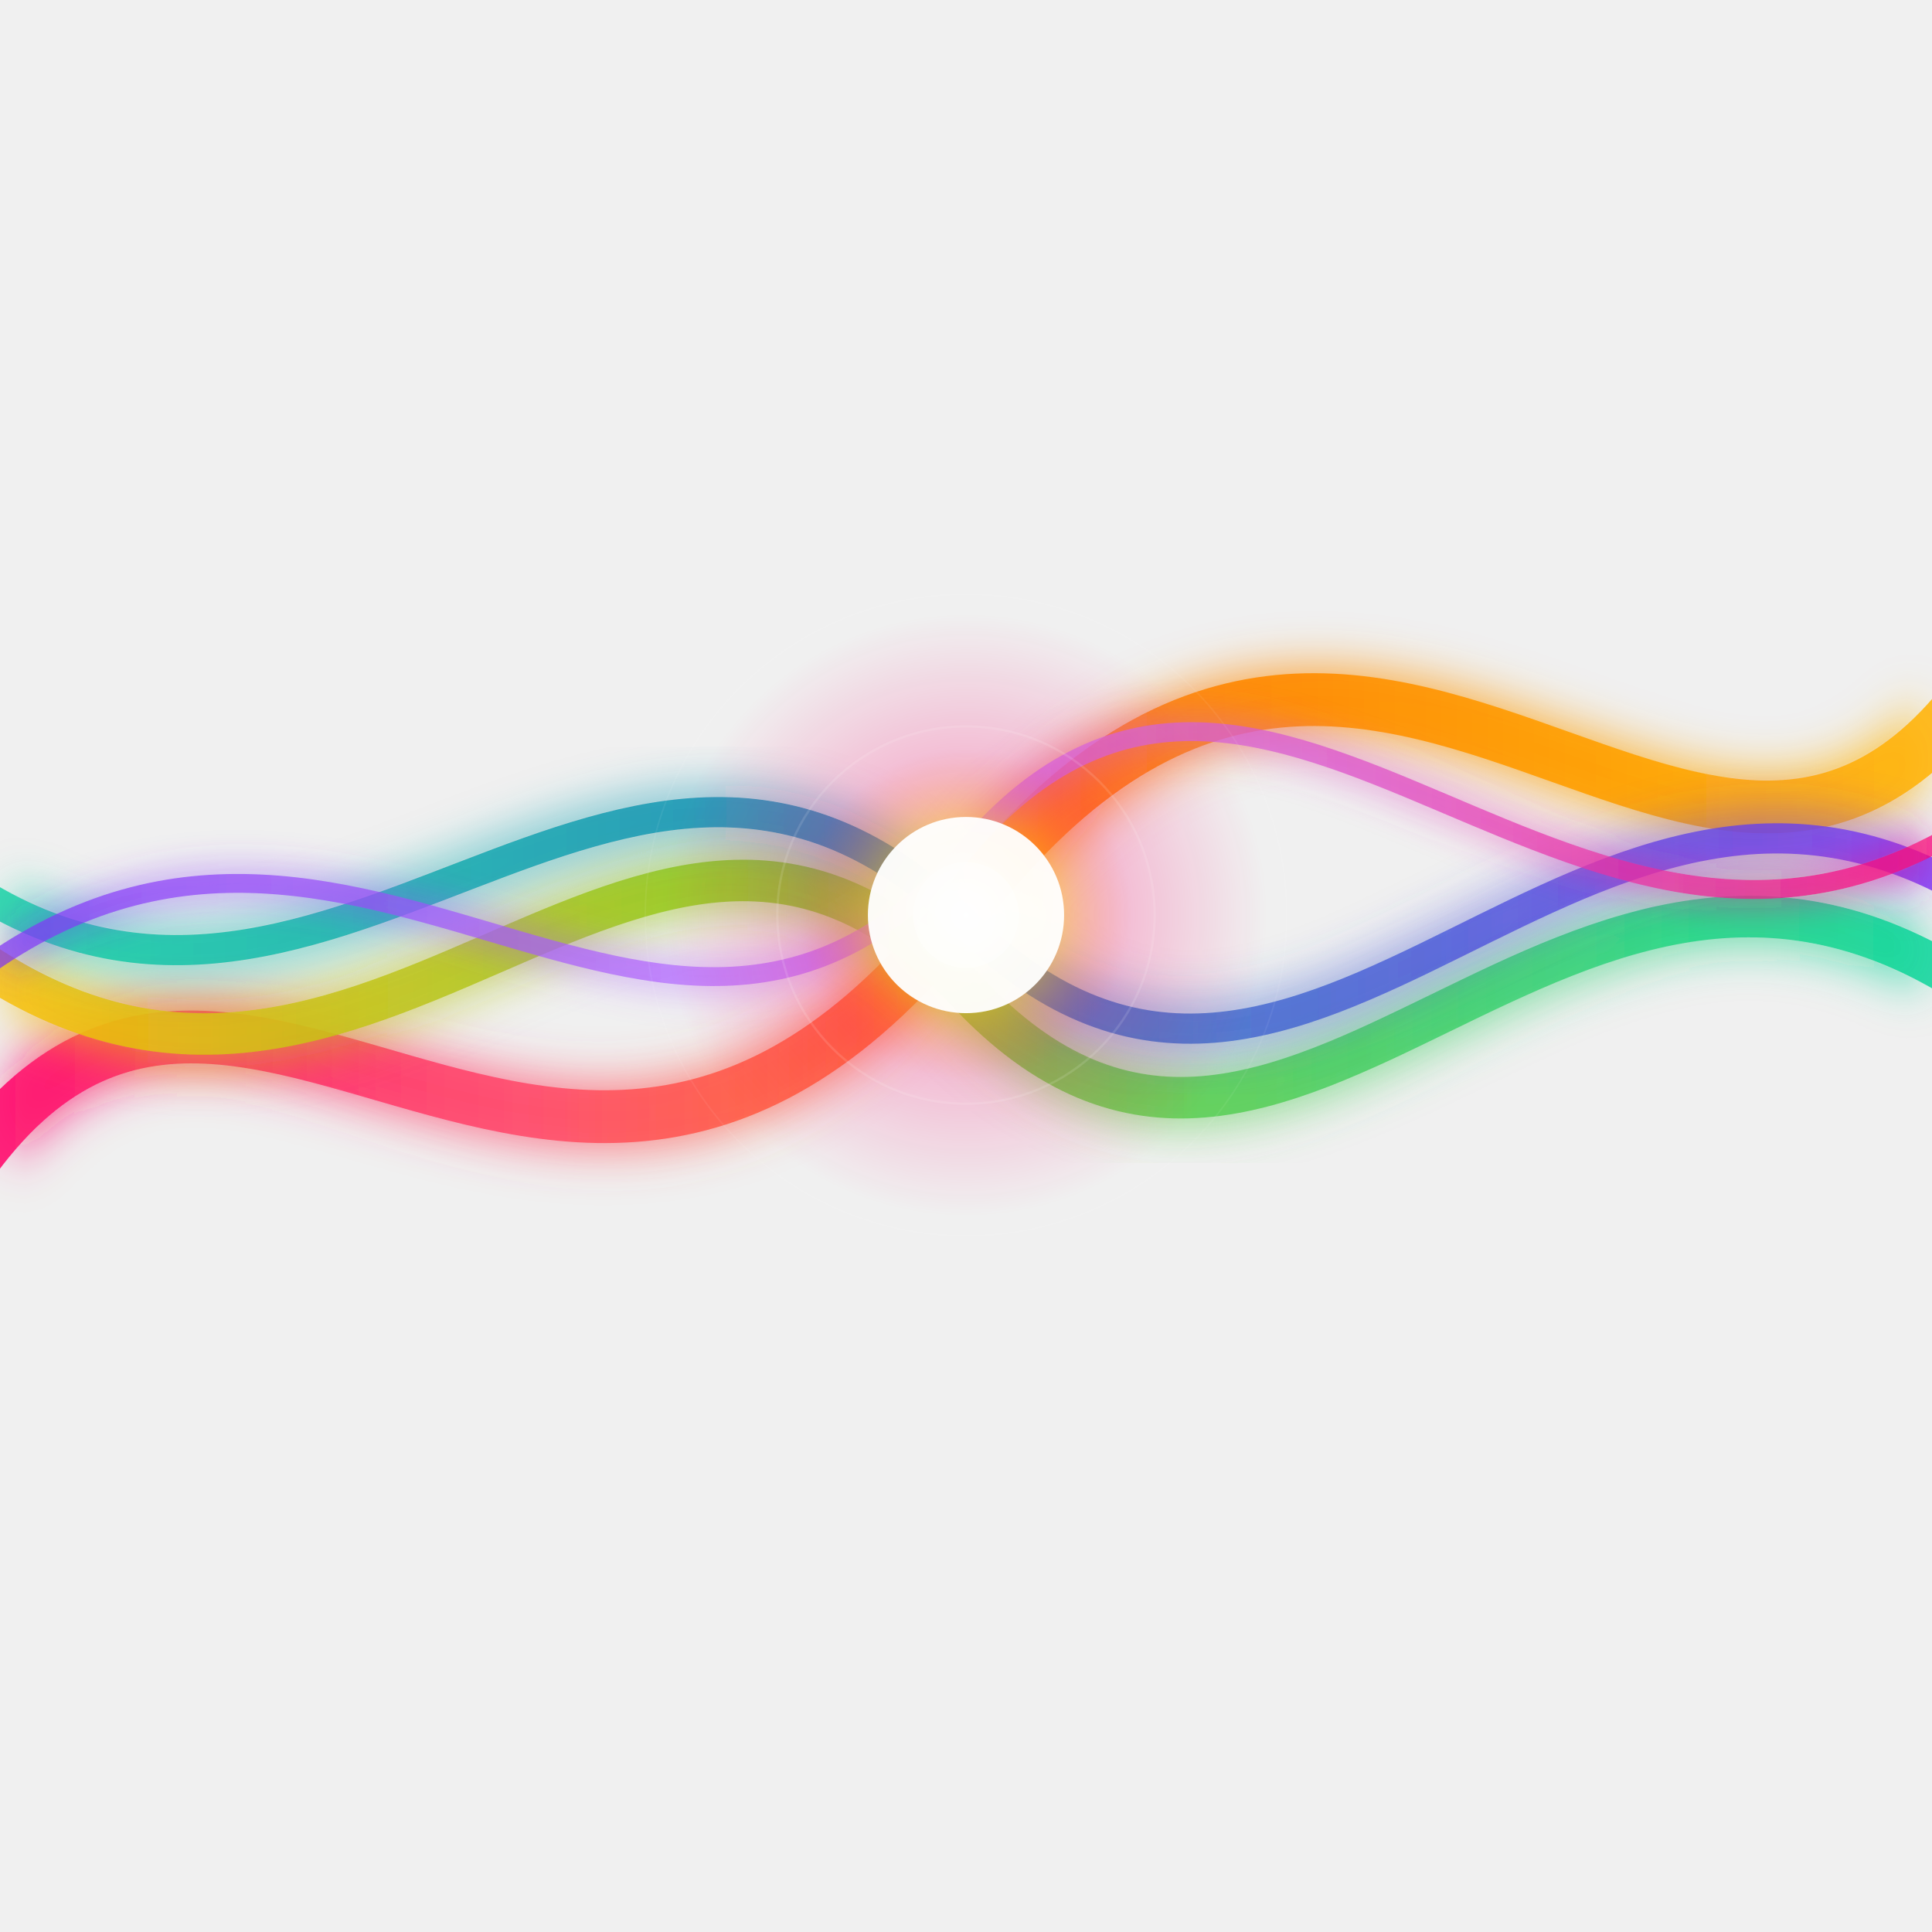
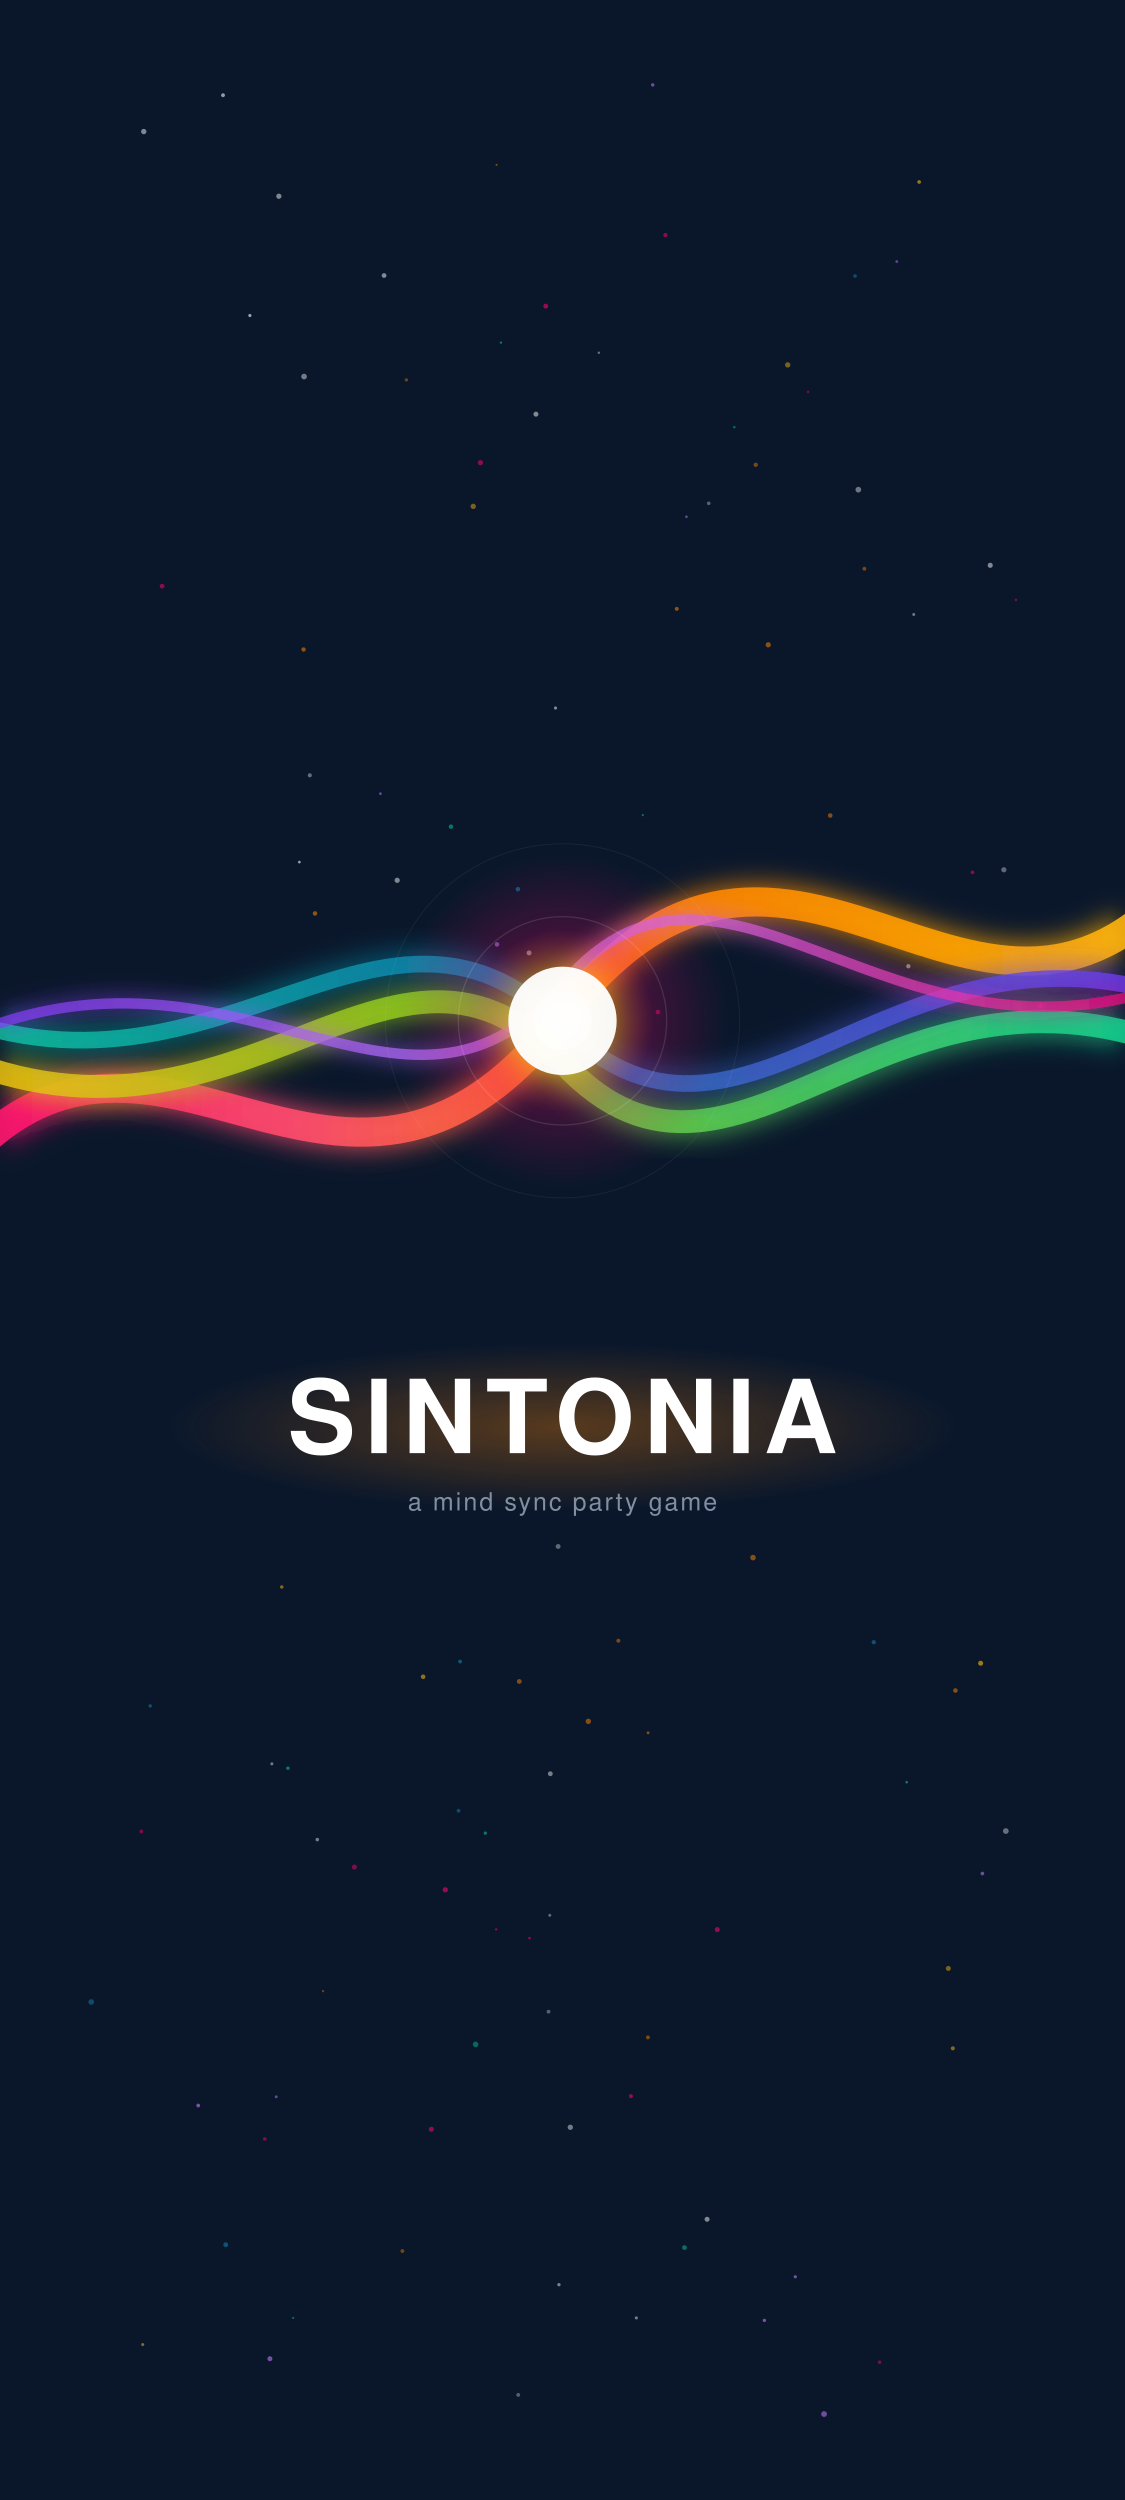
- <svg xmlns="http://www.w3.org/2000/svg" width="512" height="512" viewBox="0 0 1024 1024">
+ <svg xmlns="http://www.w3.org/2000/svg" width="1080" height="2400" viewBox="0 0 1080 2400">
  <defs>
    <linearGradient id="wave1" x1="0%" y1="0%" x2="100%" y2="0%">
      <stop offset="0%" stop-color="#FF006E" />
      <stop offset="30%" stop-color="#FF4D6D" />
      <stop offset="60%" stop-color="#FF8500" />
      <stop offset="100%" stop-color="#FFBE0B" />
    </linearGradient>
    <linearGradient id="wave2" x1="0%" y1="0%" x2="100%" y2="0%">
      <stop offset="0%" stop-color="#FFBE0B" />
      <stop offset="40%" stop-color="#8AC926" />
      <stop offset="100%" stop-color="#06D6A0" />
    </linearGradient>
    <linearGradient id="wave3" x1="0%" y1="0%" x2="100%" y2="0%">
      <stop offset="0%" stop-color="#06D6A0" />
      <stop offset="40%" stop-color="#118AB2" />
      <stop offset="100%" stop-color="#7B2FF7" />
    </linearGradient>
    <linearGradient id="wave4" x1="0%" y1="0%" x2="100%" y2="0%">
      <stop offset="0%" stop-color="#7B2FF7" />
      <stop offset="50%" stop-color="#C77DFF" />
      <stop offset="100%" stop-color="#FF006E" />
    </linearGradient>
    <radialGradient id="orb" cx="50%" cy="50%" r="50%">
      <stop offset="0%" stop-color="#FFFFFF" stop-opacity="0.95" />
      <stop offset="25%" stop-color="#FFBE0B" stop-opacity="0.6" />
      <stop offset="55%" stop-color="#FF006E" stop-opacity="0.2" />
      <stop offset="100%" stop-color="#FF006E" stop-opacity="0" />
    </radialGradient>
+     <radialGradient id="titleGlow" cx="50%" cy="50%" r="50%">
+       <stop offset="0%" stop-color="#FF8500" stop-opacity="0.32" />
+       <stop offset="100%" stop-color="#FF8500" stop-opacity="0" />
+     </radialGradient>
    <filter id="softGlow" x="-30%" y="-30%" width="160%" height="160%">
      <feGaussianBlur stdDeviation="14" result="blur" />
      <feComposite in="SourceGraphic" in2="blur" operator="over" />
    </filter>
    <filter id="medGlow" x="-40%" y="-40%" width="180%" height="180%">
      <feGaussianBlur stdDeviation="10" result="blur" />
      <feComposite in="SourceGraphic" in2="blur" operator="over" />
    </filter>
  </defs>
-   <g filter="url(#softGlow)">
-     <path d="M -60 700 C 90 340, 280 780, 512 480 C 744 180, 930 630, 1084 300" fill="none" stroke="url(#wave1)" stroke-width="28" stroke-linecap="round" opacity="0.9" />
+   <rect width="1080" height="2400" fill="#0a172b" />
+   <circle cx="564.8" cy="1652.5" r="2.58" fill="#FF8500" opacity="0.50" />
+   <circle cx="386.3" cy="2161.0" r="1.88" fill="#FF8500" opacity="0.42" />
+   <circle cx="998.7" cy="965.4" r="2.48" fill="#FF006E" opacity="0.54" />
+   <circle cx="414.1" cy="2044.1" r="2.46" fill="#FF006E" opacity="0.56" />
+   <circle cx="527.8" cy="1838.7" r="1.46" fill="#FFFFFF" opacity="0.35" />
+   <circle cx="144.2" cy="1637.7" r="1.66" fill="#118AB2" opacity="0.49" />
+   <circle cx="870.4" cy="1710.9" r="1.26" fill="#06D6A0" opacity="0.54" />
+   <circle cx="838.8" cy="1576.5" r="2.05" fill="#118AB2" opacity="0.51" />
+   <circle cx="281.4" cy="2225.2" r="1.03" fill="#06D6A0" opacity="0.45" />
+   <circle cx="381.3" cy="845.1" r="2.52" fill="#FFFFFF" opacity="0.48" />
+   <circle cx="137.0" cy="2250.8" r="1.50" fill="#FFBE0B" opacity="0.50" />
+   <circle cx="877.2" cy="589.9" r="1.43" fill="#FFFFFF" opacity="0.42" />
+   <circle cx="831.9" cy="884.6" r="2.02" fill="#118AB2" opacity="0.52" />
+   <circle cx="688.6" cy="1852.4" r="2.41" fill="#FF006E" opacity="0.58" />
+   <circle cx="441.7" cy="1595.1" r="1.86" fill="#118AB2" opacity="0.54" />
+   <circle cx="680.4" cy="483.2" r="1.76" fill="#FFFFFF" opacity="0.32" />
+   <circle cx="302.4" cy="876.9" r="2.18" fill="#FF8500" opacity="0.54" />
+   <circle cx="535.8" cy="1484.6" r="2.36" fill="#FFFFFF" opacity="0.35" />
+   <circle cx="276.4" cy="1697.5" r="1.71" fill="#06D6A0" opacity="0.51" />
+   <circle cx="456.6" cy="1962.6" r="2.70" fill="#06D6A0" opacity="0.42" />
+   <circle cx="737.5" cy="619.0" r="2.50" fill="#FF8500" opacity="0.53" />
+   <circle cx="440.2" cy="1738.3" r="1.85" fill="#118AB2" opacity="0.47" />
+   <circle cx="797.0" cy="782.9" r="2.23" fill="#FF8500" opacity="0.49" />
+   <circle cx="259.1" cy="2264.4" r="2.40" fill="#C77DFF" opacity="0.56" />
+   <circle cx="622.2" cy="1663.5" r="1.39" fill="#FF8500" opacity="0.51" />
+   <circle cx="304.6" cy="1766.0" r="1.73" fill="#FFFFFF" opacity="0.43" />
+   <circle cx="390.1" cy="364.7" r="1.61" fill="#FF8500" opacity="0.40" />
+   <circle cx="291.9" cy="361.5" r="2.73" fill="#FFFFFF" opacity="0.43" />
+   <circle cx="297.4" cy="744.3" r="1.97" fill="#FFFFFF" opacity="0.37" />
+   <circle cx="497.2" cy="853.6" r="2.20" fill="#118AB2" opacity="0.55" />
+   <circle cx="523.9" cy="293.9" r="2.34" fill="#FF006E" opacity="0.59" />
+   <circle cx="528.3" cy="1702.8" r="2.34" fill="#FFFFFF" opacity="0.44" />
+   <circle cx="138.0" cy="126.3" r="2.59" fill="#FFFFFF" opacity="0.48" />
+   <circle cx="582.9" cy="918.9" r="1.81" fill="#118AB2" opacity="0.49" />
+   <circle cx="678.8" cy="2130.5" r="2.40" fill="#FFFFFF" opacity="0.49" />
+   <circle cx="649.7" cy="584.5" r="1.90" fill="#FF8500" opacity="0.54" />
+   <circle cx="216.7" cy="2154.9" r="2.34" fill="#118AB2" opacity="0.53" />
+   <circle cx="291.4" cy="623.5" r="2.10" fill="#FF8500" opacity="0.54" />
+   <circle cx="725.5" cy="446.2" r="2.11" fill="#FF8500" opacity="0.44" />
+   <circle cx="605.7" cy="2012.3" r="1.90" fill="#FF006E" opacity="0.59" />
+   <circle cx="454.3" cy="486.1" r="2.57" fill="#FFBE0B" opacity="0.45" />
+   <circle cx="465.9" cy="1759.8" r="1.60" fill="#06D6A0" opacity="0.52" />
+   <circle cx="593.6" cy="1575.1" r="1.92" fill="#FF8500" opacity="0.46" />
+   <circle cx="941.4" cy="1596.7" r="2.41" fill="#FFBE0B" opacity="0.59" />
+   <circle cx="829.8" cy="546.0" r="1.87" fill="#FF8500" opacity="0.44" />
+   <circle cx="756.2" cy="350.3" r="2.57" fill="#FFBE0B" opacity="0.45" />
+   <circle cx="480.9" cy="328.9" r="1.19" fill="#06D6A0" opacity="0.49" />
+   <circle cx="507.9" cy="914.8" r="2.41" fill="#FFFFFF" opacity="0.45" />
+   <circle cx="775.8" cy="376.2" r="1.19" fill="#FF006E" opacity="0.46" />
+   <circle cx="975.3" cy="575.9" r="1.23" fill="#FF006E" opacity="0.46" />
+   <circle cx="704.9" cy="410.1" r="1.21" fill="#06D6A0" opacity="0.44" />
+   <circle cx="477.1" cy="906.6" r="2.22" fill="#C77DFF" opacity="0.54" />
+   <circle cx="872.0" cy="927.6" r="2.09" fill="#FFFFFF" opacity="0.46" />
+   <circle cx="526.6" cy="1931.2" r="1.83" fill="#FFFFFF" opacity="0.32" />
+   <circle cx="820.8" cy="265.0" r="1.76" fill="#118AB2" opacity="0.47" />
+   <circle cx="547.5" cy="2042.2" r="2.56" fill="#FFFFFF" opacity="0.43" />
+   <circle cx="733.8" cy="2227.6" r="1.60" fill="#C77DFF" opacity="0.60" />
+   <circle cx="722.9" cy="1495.3" r="2.69" fill="#FF8500" opacity="0.50" />
+   <circle cx="190.3" cy="2021.3" r="1.81" fill="#C77DFF" opacity="0.59" />
+   <circle cx="943.1" cy="1798.6" r="1.79" fill="#C77DFF" opacity="0.53" />
+   <circle cx="514.5" cy="397.6" r="2.42" fill="#FFFFFF" opacity="0.49" />
+   <circle cx="536.6" cy="2193.3" r="1.61" fill="#FFFFFF" opacity="0.46" />
+   <circle cx="860.9" cy="251.1" r="1.38" fill="#C77DFF" opacity="0.46" />
+   <circle cx="963.7" cy="835.0" r="2.50" fill="#FFFFFF" opacity="0.35" />
+   <circle cx="914.7" cy="1966.4" r="1.97" fill="#FFBE0B" opacity="0.49" />
+   <circle cx="214.1" cy="91.4" r="1.86" fill="#FFFFFF" opacity="0.57" />
+   <circle cx="844.4" cy="2267.7" r="1.69" fill="#FF006E" opacity="0.47" />
+   <circle cx="631.6" cy="971.6" r="2.23" fill="#FF006E" opacity="0.47" />
+   <circle cx="461.2" cy="444.2" r="2.53" fill="#FF006E" opacity="0.54" />
+   <circle cx="267.7" cy="188.4" r="2.53" fill="#FFFFFF" opacity="0.48" />
+   <circle cx="763.5" cy="2185.7" r="1.54" fill="#C77DFF" opacity="0.58" />
+   <circle cx="265.2" cy="2012.9" r="1.38" fill="#C77DFF" opacity="0.50" />
+   <circle cx="365.2" cy="761.9" r="1.24" fill="#C77DFF" opacity="0.57" />
+   <circle cx="933.6" cy="837.5" r="1.74" fill="#FF006E" opacity="0.52" />
+   <circle cx="882.4" cy="174.7" r="1.78" fill="#FFBE0B" opacity="0.58" />
+   <circle cx="261.0" cy="1693.3" r="1.46" fill="#FFFFFF" opacity="0.43" />
+   <circle cx="653.0" cy="871.8" r="2.37" fill="#FFBE0B" opacity="0.45" />
+   <circle cx="310.1" cy="1911.5" r="1.11" fill="#FF8500" opacity="0.41" />
+   <circle cx="239.9" cy="302.9" r="1.55" fill="#FFFFFF" opacity="0.60" />
+   <circle cx="432.9" cy="793.6" r="2.12" fill="#06D6A0" opacity="0.50" />
+   <circle cx="638.8" cy="225.7" r="2.04" fill="#FF006E" opacity="0.53" />
+   <circle cx="476.3" cy="1852.2" r="1.08" fill="#FF006E" opacity="0.60" />
+   <circle cx="791.1" cy="2317.5" r="2.78" fill="#C77DFF" opacity="0.53" />
+   <circle cx="427.5" cy="1814.2" r="2.51" fill="#FF006E" opacity="0.60" />
+   <circle cx="476.7" cy="158.3" r="1.01" fill="#FF8500" opacity="0.46" />
+   <circle cx="657.1" cy="2157.7" r="2.29" fill="#06D6A0" opacity="0.45" />
+   <circle cx="155.6" cy="562.7" r="2.27" fill="#FF006E" opacity="0.55" />
+   <circle cx="626.6" cy="81.5" r="1.64" fill="#C77DFF" opacity="0.54" />
+   <circle cx="287.4" cy="827.6" r="1.31" fill="#FFFFFF" opacity="0.60" />
+   <circle cx="254.2" cy="2053.4" r="1.79" fill="#FF006E" opacity="0.48" />
+   <circle cx="910.4" cy="1889.7" r="2.41" fill="#FFBE0B" opacity="0.45" />
+   <circle cx="340.2" cy="1792.4" r="2.39" fill="#FF006E" opacity="0.49" />
+   <circle cx="617.1" cy="782.5" r="1.09" fill="#06D6A0" opacity="0.45" />
+   <circle cx="135.7" cy="1758.2" r="1.84" fill="#FF006E" opacity="0.46" />
+   <circle cx="533.3" cy="679.7" r="1.51" fill="#FFFFFF" opacity="0.50" />
+   <circle cx="270.5" cy="1523.5" r="1.67" fill="#FFBE0B" opacity="0.50" />
+   <circle cx="950.6" cy="542.7" r="2.48" fill="#FFFFFF" opacity="0.49" />
+   <circle cx="498.5" cy="1614.2" r="2.33" fill="#FF8500" opacity="0.49" />
+   <circle cx="824.0" cy="470.1" r="2.74" fill="#FFFFFF" opacity="0.41" />
+   <circle cx="622.0" cy="1955.9" r="1.91" fill="#FF8500" opacity="0.45" />
+   <circle cx="497.5" cy="2299.1" r="1.86" fill="#FFFFFF" opacity="0.31" />
+   <circle cx="508.3" cy="1860.6" r="1.25" fill="#FF006E" opacity="0.56" />
+   <circle cx="917.2" cy="1622.9" r="2.21" fill="#FF8500" opacity="0.50" />
+   <circle cx="610.9" cy="2225.2" r="1.50" fill="#FFFFFF" opacity="0.44" />
+   <circle cx="659.0" cy="496.1" r="1.26" fill="#C77DFF" opacity="0.50" />
+   <circle cx="574.9" cy="338.6" r="1.17" fill="#FFFFFF" opacity="0.39" />
+   <circle cx="406.2" cy="1609.7" r="2.20" fill="#FFBE0B" opacity="0.54" />
+   <circle cx="965.6" cy="1757.8" r="2.76" fill="#FFFFFF" opacity="0.38" />
+   <circle cx="368.7" cy="264.5" r="2.28" fill="#FFFFFF" opacity="0.49" />
+   <circle cx="87.6" cy="1921.9" r="2.72" fill="#118AB2" opacity="0.45" />
+   <g transform="translate(28, 615)">
+     <g transform="translate(0, -120)">
+       <g filter="url(#softGlow)">
+         <path d="M -120 700 C 90 340, 280 780, 512 480 C 744 180, 930 630, 1144 300" fill="none" stroke="url(#wave1)" stroke-width="28" stroke-linecap="round" opacity="0.9" />
+       </g>
+       <g filter="url(#softGlow)">
+         <path d="M -120 495 C 190 670, 340 340, 512 525 C 684 710, 830 370, 1144 530" fill="none" stroke="url(#wave2)" stroke-width="22" stroke-linecap="round" opacity="0.85" />
+       </g>
+       <g filter="url(#softGlow)">
+         <path d="M -120 460 C 170 610, 330 310, 512 490 C 694 670, 840 340, 1144 480" fill="none" stroke="url(#wave3)" stroke-width="16" stroke-linecap="round" opacity="0.8" />
+       </g>
+       <g filter="url(#medGlow)">
+         <path d="M -120 530 C 180 350, 350 640, 512 450 C 674 260, 840 580, 1144 430" fill="none" stroke="url(#wave4)" stroke-width="10" stroke-linecap="round" opacity="0.7" />
+       </g>
+       <circle cx="512" cy="485" r="160" fill="url(#orb)" />
+       <circle cx="512" cy="485" r="52" fill="white" opacity="0.95" />
+       <circle cx="512" cy="485" r="28" fill="white" opacity="0.4" />
+       <circle cx="512" cy="485" r="100" fill="none" stroke="white" stroke-width="1.2" opacity="0.12" />
+       <circle cx="512" cy="485" r="170" fill="none" stroke="white" stroke-width="0.8" opacity="0.06" />
+     </g>
  </g>
-   <g filter="url(#softGlow)">
-     <path d="M -30 495 C 190 670, 340 340, 512 525 C 684 710, 830 370, 1054 530" fill="none" stroke="url(#wave2)" stroke-width="22" stroke-linecap="round" opacity="0.85" />
-   </g>
-   <g filter="url(#softGlow)">
-     <path d="M -30 460 C 170 610, 330 310, 512 490 C 694 670, 840 340, 1054 480" fill="none" stroke="url(#wave3)" stroke-width="16" stroke-linecap="round" opacity="0.8" />
-   </g>
-   <g filter="url(#medGlow)">
-     <path d="M -30 530 C 180 350, 350 640, 512 450 C 674 260, 840 580, 1054 430" fill="none" stroke="url(#wave4)" stroke-width="10" stroke-linecap="round" opacity="0.7" />
-   </g>
-   <circle cx="512" cy="485" r="160" fill="url(#orb)" />
-   <circle cx="512" cy="485" r="52" fill="white" opacity="0.95" />
-   <circle cx="512" cy="485" r="28" fill="white" opacity="0.4" />
-   <circle cx="512" cy="485" r="100" fill="none" stroke="white" stroke-width="1.2" opacity="0.12" />
-   <circle cx="512" cy="485" r="170" fill="none" stroke="white" stroke-width="0.8" opacity="0.06" />
+   <ellipse cx="540" cy="1370" rx="380" ry="80" fill="url(#titleGlow)" />
+   <text x="540" y="1395" font-family="Helvetica, 'Helvetica Neue', Arial, sans-serif" font-weight="900" font-size="98" letter-spacing="9" text-anchor="middle" fill="#FFFFFF">SINTONIA</text>
+   <text x="540" y="1450" font-family="Helvetica, 'Helvetica Neue', Arial, sans-serif" font-weight="500" font-size="24" letter-spacing="2" text-anchor="middle" fill="#94A3B8" opacity="0.85">a mind sync party game</text>
</svg>
